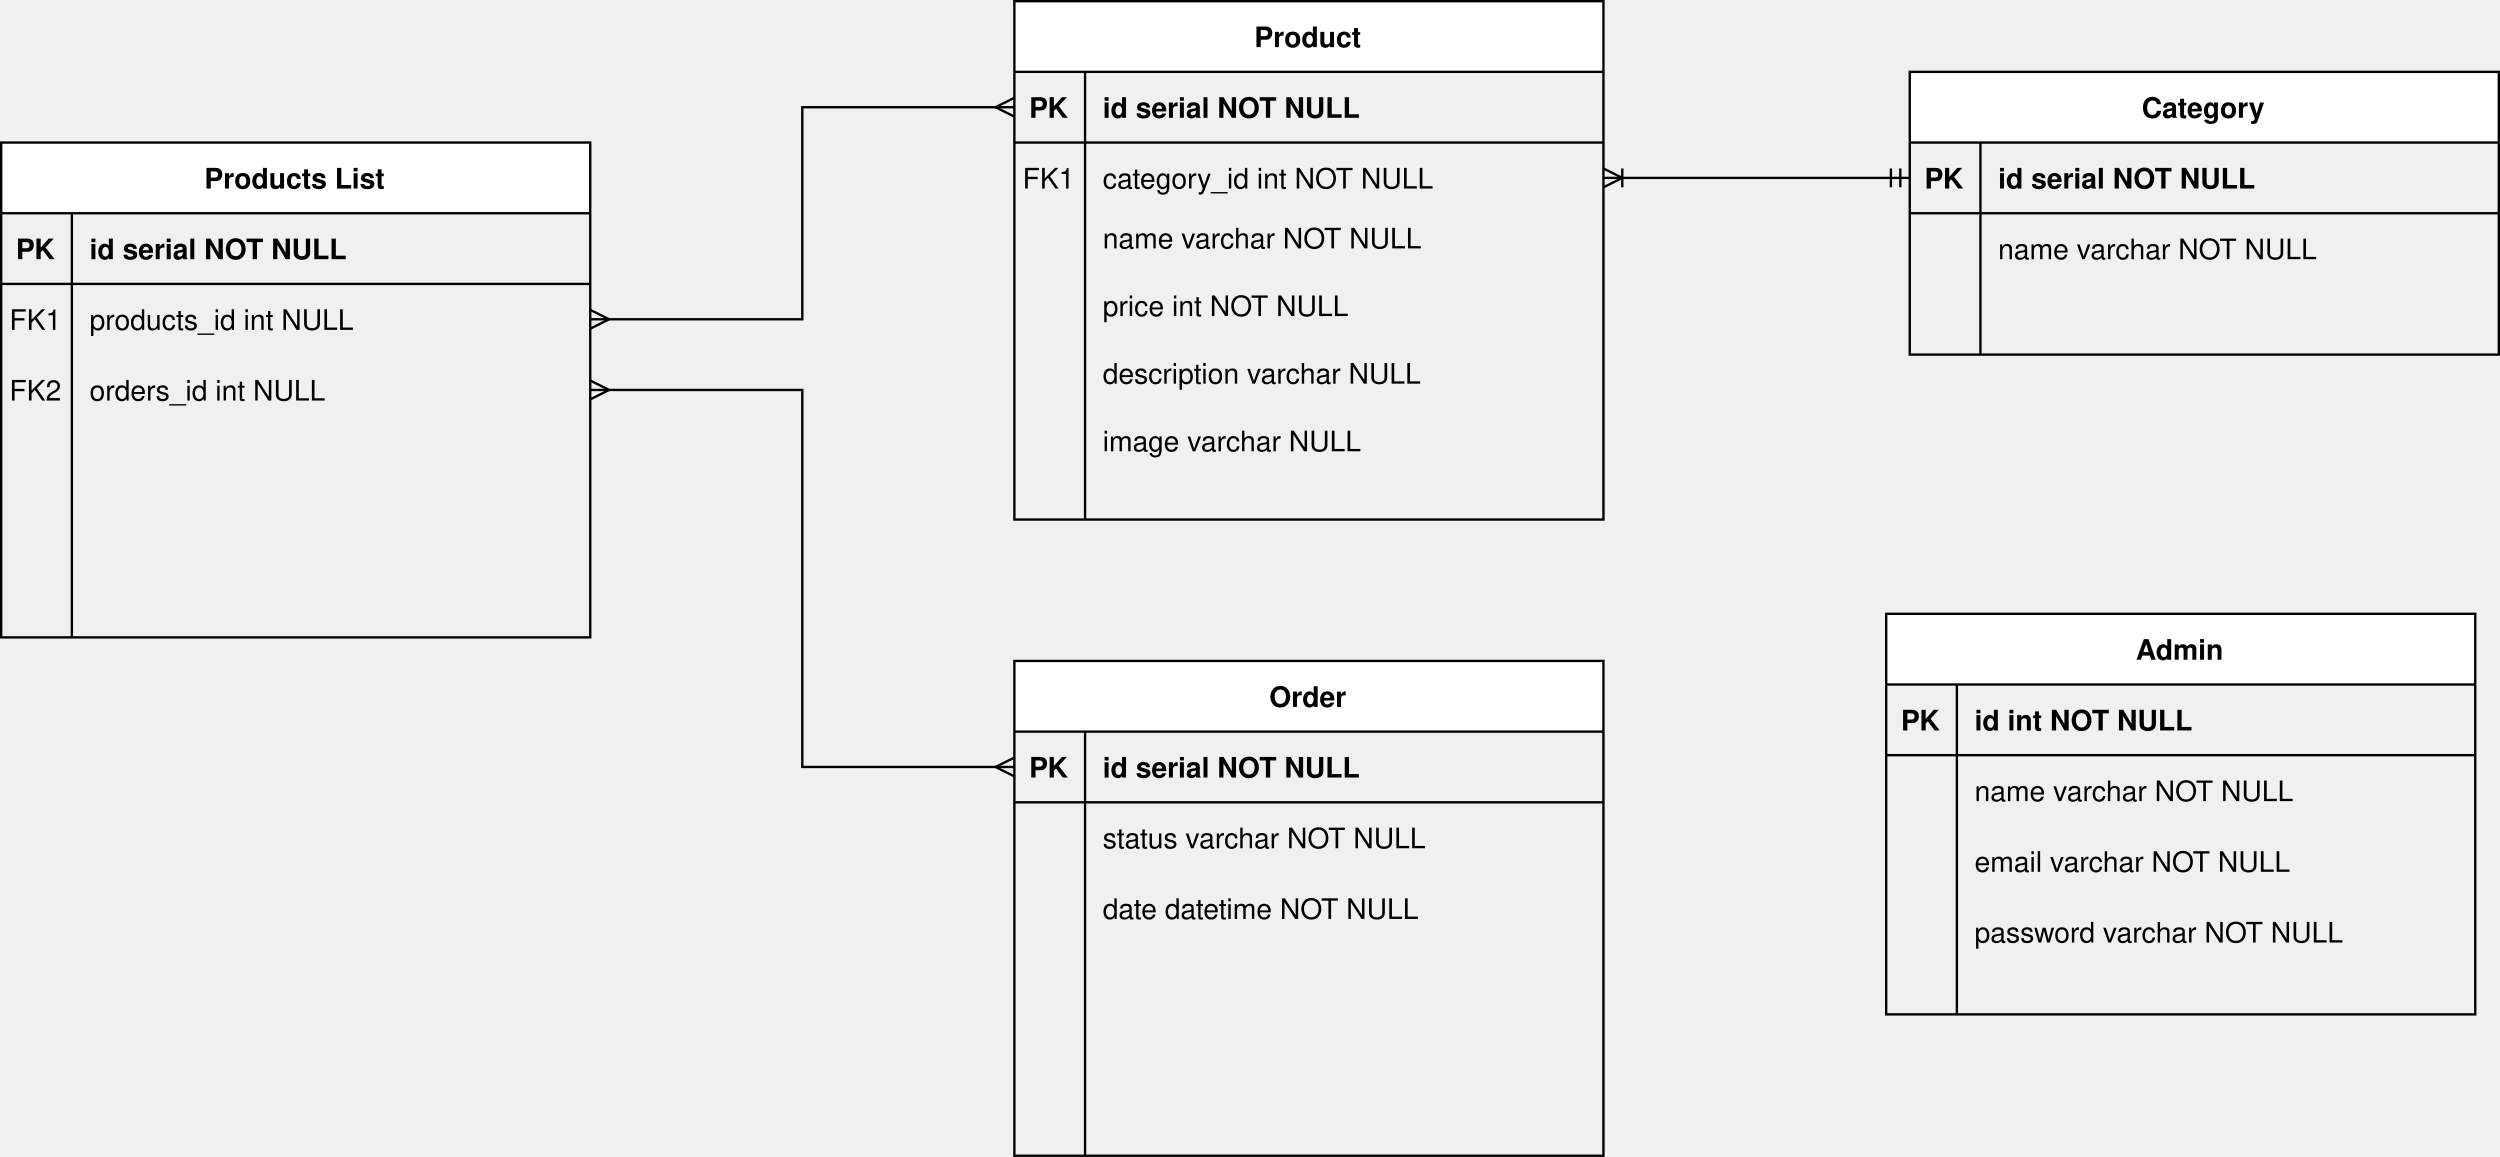
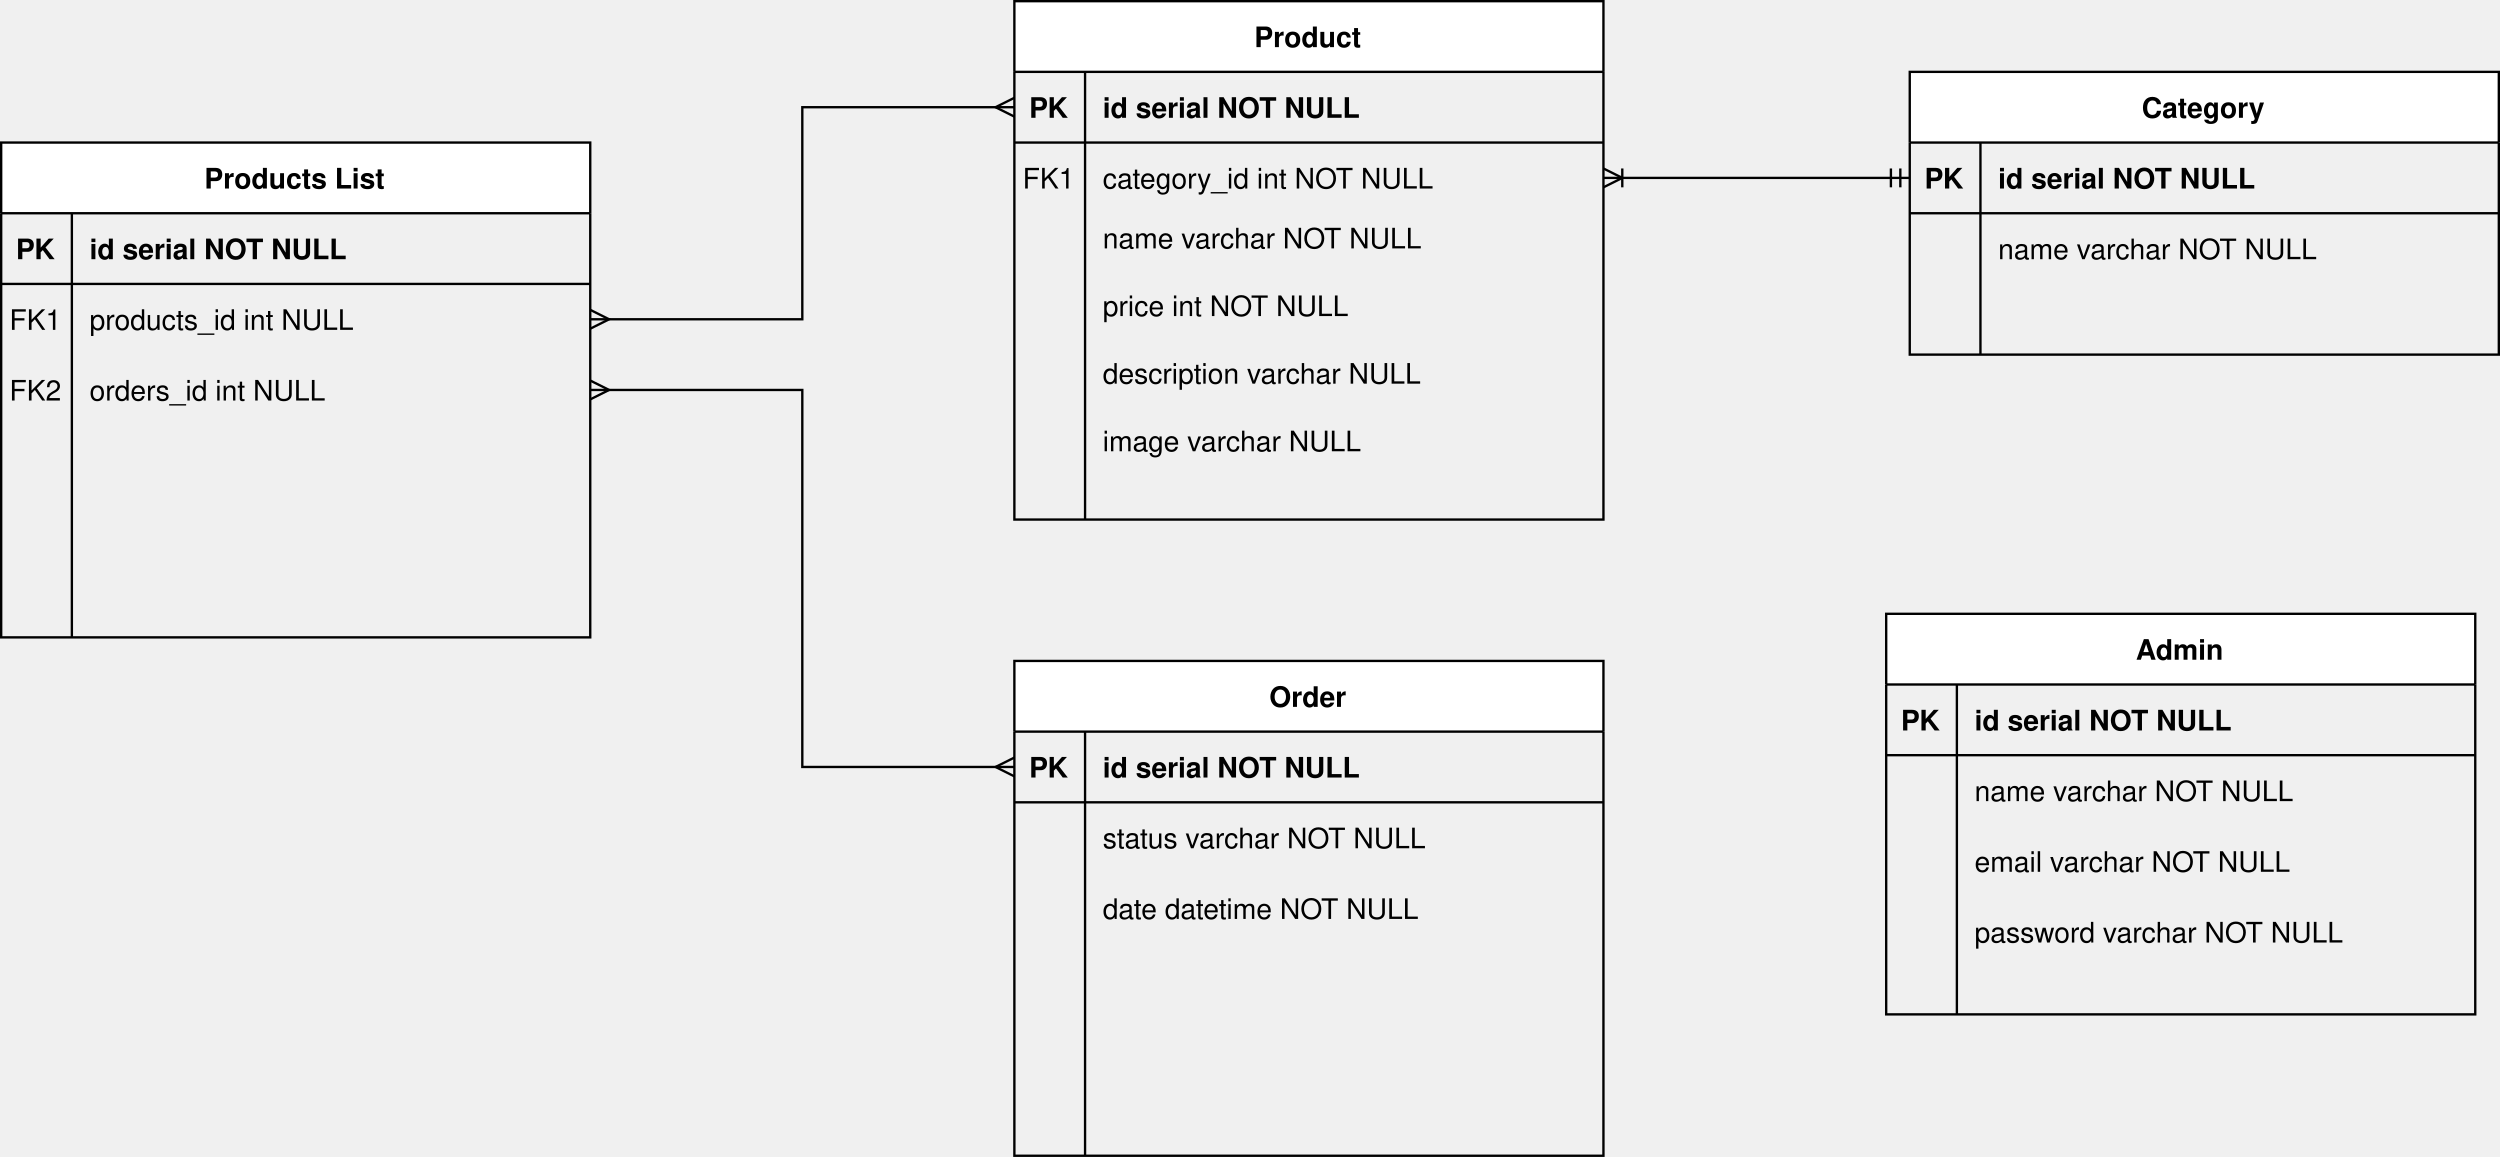
- <svg xmlns="http://www.w3.org/2000/svg" version="1.1" width="1061px" height="491px" viewBox="-0.5 -0.5 1061 491" content="&lt;mxfile host=&quot;app.diagrams.net&quot; modified=&quot;2021-01-13T14:47:37.123Z&quot; agent=&quot;5.0 (X11; Linux x86_64) AppleWebKit/537.36 (KHTML, like Gecko) Chrome/87.0.428.88 Safari/537.36&quot; etag=&quot;g5XVn_ugdzPh_VesZfzR&quot; version=&quot;14.1.9&quot; type=&quot;github&quot;&gt;&lt;diagram id=&quot;R2lEEEUBdFMjLlhIrx00&quot; name=&quot;Page-1&quot;&gt;7V1dc6I6GP41Xq4jIGovq9Xd2dqzne7u2T1XZ7KSIrtImBBbPb/+JBAUTNRU+YjUGaclIYTkfd48hCcJaVmjxeojBuH8ATnQb5kdZ9Wy7lqmafTNDv3HYtZJTPfGTiJc7Dk80Tbiq/cf5JH8OnfpOTDKJSQI+cQL85EzFARwRnJxAGP0mk/2jPz8XUPgQiHi6wz4YuwPzyHzJHZgd7bxn6DnztM7Gx1+ZgHSxDwimgMHveai4IpMUEB4ER8hXoAABoSeeQD4D8QtezwnhNX0tmVO6O+ZpW67CLk+BKEXtWdoQaNnEU0yeQYLz2dmzmQ05BnR21njljXCCJHkaLEaQZ9hlcKQlGmy5+zGDpjlq3DB6MPLevqnQ4JPr9bf5OHBfez/+mCYSTYvwF9yA3PjkHVqcehQAHiQ3ssj6yfoA+KhYLw9M4SBc8vgpYnGTyiA39ADCGjlhxEBmGxPUUM4XwJ+xcSjRbTuOmmyTFisHq9xhJZ4Bg/UyeJeCbALyaG69znoTs7juPU+QrSABK9pgtetn228aZ71sTQSx3Z5yXsq4N7kbjLc3OMRebFz8cbZTfPhTdMYdPJZJFXnV2Wh3s2ol8/I7Nj5jBLbCBnRg0zFt1GxJ8m9ajD8cXv/8nk6m0S22YPjH+4QpAgccioXo2XIk0FM4CpnM04e4FeafNO6d9xBBItn1M9bwOrycAZL05ZhuWvzLGw5Ox0witTdTNEqX7CTUEHONJSXQnbIq5+0DE7EFmsa1DoEeAG91Loz4rDvgzDyEmvFMXPPd6ZgjZYkzSgNDZ+9FXSeEh5maWnDnNLMIt7uGKOlrZ2dBr7nBvR4Rg3P7jjEMKJlmYKI8BQiNAedYhftg+1NitHmWVQ8Rt3jnpvCQytMPOA/MT8N3BipPBDMmg5G4beUiFhEyNocxOMXmDxmYpNT1hshHzE8AxRzY5wsrp09pD9a31GnbbdsWoARDRvbMP2x5JiMUBARDLwYBEjheYUMoiFBIb+PD5/TYmBuTXb8CxFCn1r7wDzszMfRTFugYgO0SsPWFrB9vH8LuohW9tmPH2Nzz3FgkDTFDFHtAVOKwMbqu3DsNkBVRLrKiGQgsCpFoCcgQNNT80NMTU0P/vryjf39Pp22Np00naBJuTBJO4xCMPMCd5pc2dvBzi4Fu9X+1mRWimX/PTOlvINaEFP2amfKwVnYVtQYVe3fV7Z/bbx4I9p7ZLZuqb0BWUbxGTybA7xDkdpBcpQfi8esBj6U9m6NKx/ue5lTpMi9fHhTIR/Ksb0gPjxi/wO+Wwsfysuzjw8dQCCNZ/+It4ANocMiIauBDuHX/z5/f4XzeWRGT3Dw+/fP77fSR9rFAlSgtLGDTyr0mXXjZV/xOoRX6s4pXjI1UYZXtyyKVNCpKlZYVd9aNncqvBttiALrI0bOckb2unLDJNaTJKCqUbpKrGq9YuPyJFaj2RKrob/Ealwl1rOx00VivUoKpTFl7RKrRFKY3BtvgVcvldXQX2WVqAozQKCL8PrfmCOTKRRNUBSKhEsXNkxvdmXDwtmwSoFVjq1xFrZ6UeHGUfWlwtS8etu7sNEkdUC0kU9FKSMAseDd3JHAMxUNubI66LU7g96N3bNNo2/dpNx4DFhz0M5e1OlaZQEtqiEh9mawsd2RUlA2jG67P6C9+g3UusEsCiMOjGbYC9k06nyzvkJ9EOqu1e5msTZ1g1p8a/cWbE3DFWR1kPtme4MTQ9uuD2RpBcXmLKBZ9vBL187bTLUTb5Sm7IudyhF/v97r6g0bf7H34P328ZfyUFJYm9Hc1+i3zKdWxlKX0RexK9mkwZeTlo9U+lYtPhT2D71oh0pZ4y4nT42pTWgUR9DeEUG+Red6K0HWPuhy3niaXipjT9n6ddHhRUyaLUpjVIdDF5o7b8Lfleb0HU1JV8fq3fIUzX+jbP7axpUvYvCqKKJTx0ObsRTxQfQ+x1LU1Qm5Kifrv1W6xkplCkDZstsHa+fbGtK5+6V9WUJuF5GB+MRntnZw6kVNmQB9ykqZBJ4TZkAX8ZEJeYlEofQddb3ORFMfDU5ePskahMsR4U5CxKytOyYvjyiDvosZ0EVip8uiasmw+Ttiyk6ZTFmlGCcvn6iz6jwD+iQIbM2oURRAQ95PzM2AvujXoCKB0oYHz9NSrzyoh1onL99FrLw+w/4DvUgwzThjb8Q+w/jeKXAPTLpQoNUklbVIHUODL0rIATtP5Wg8YPp9UkJsYZN7HTErHpL9fYFqH00KU09Kn1bazROJpSxv9wswi3QARzLAdussvGCva16WqH38azUnzfWoGqSrqC2gedibtZxYKi/yRYvaxxExlRGp4MkgL6JU1I6/iScuE2uQqF0kdrrMRzjza5IXzpTyqT8FMWWVora8yBck5hy3/0DZ/nXxomRGSOPn9pyLlTY8eB3cK4sHqxS15UU+bxGFZjx40rK+avuHF7G0oTCyO3kmY31qqNiBhwvg+Y17Up0iyyUCh6q0LSO3arEUH1whiKJXhJ0rnG+Gs/6Riq7IldktD+njfo5cFAA/u90hRsvAgQ635jbNFMUwMPnhNyRkzeVHsCSIRs3Jwudn4cojPzPH/7Cs2jYP3a14znFgnQYCWt+f2UDmKhbcXhaH0uvELRg3GzNmdlzM7eDI0+T3aEzstLNf4tFNGg9OaTi6S2Myn0/0JuW9Fs/zDevqG9X7hq3oG0ZJvkGD231Z43OZzXSt8f8=&lt;/diagram&gt;&lt;/mxfile&gt;" resource="https://app.diagrams.net/#Hbrunocamposal%2Fkitchin-kanri%2Fdevelop%2Fkitchin.svg">
+ <svg xmlns="http://www.w3.org/2000/svg" version="1.1" width="1061px" height="491px" viewBox="-0.5 -0.5 1061 491" content="&lt;mxfile host=&quot;app.diagrams.net&quot; modified=&quot;2021-01-13T14:48:25.204Z&quot; agent=&quot;5.0 (X11; Linux x86_64) AppleWebKit/537.36 (KHTML, like Gecko) Chrome/87.0.428.88 Safari/537.36&quot; etag=&quot;1VXjIx8suXi2-F_IfMO1&quot; version=&quot;14.1.9&quot; type=&quot;github&quot;&gt;&lt;diagram id=&quot;R2lEEEUBdFMjLlhIrx00&quot; name=&quot;Page-1&quot;&gt;7V1dk5o6GP41XtYREHUvV1fb6bqnO9v2tOfqTCpZpEXChLir59efBIKCiRqVj/gx4+ySEELyPm8ewpOENKzBbPERg3D6hBzoN8yWs2hYDw3TNLpmi/5jMcskpn1nJxEu9hyeaB3x1fsP8kh+nTv3HBjlEhKEfOKF+cgJCgI4Ibk4gDF6zyd7RX7+riFwoRDxdQJ8MfaH55BpEtuzW+v4T9Bzp+mdjRY/MwNpYh4RTYGD3nNRcEFGKCC8iM8Qz0AAA0LPPAH8B+KGPZwSwmp63zBH9PfKUjddhFwfgtCLmhM0o9GTiCYZvYKZ5zMzZzLq84zo7axhwxpghEhyNFsMoM+wSmFIyjTacnZlB8zyVbhg8OFtOf7TIsGnd+tv8vTkPnd/fTDMJJs34M+5gblxyDK1OHQoADxI7+WR5Qv0AfFQMFyf6cPAuWfw0kTDFxTAb+gJBLTy/YgATNanqCGcLwG/YuTRIloPrTRZJixWj9c4QnM8gTvqZHGvBNiFZFfduxx0J+dx3HofIZpBgpc0wfvaz1beNM36WBqJY7u85T0VcG9yVxmu7vGMvNi5eONsp/nwpmn0Wvkskqrzq7JQb2bUyWdktux8RolthIzoQabi66jYk+Re1ev/uH98+zyejCLb7MDhD7cPUgR2OZWL0TzkySAmcJGzGScP8CtNvmrdG+4ggsUz6uYtYLV5OIOlacuw3LR5FracnXYYRepupmiVL9hJqCBnGspLITvk1U9aBidiizUNah0CvIBeaj0Ycdj3QRh5ibXimKnnO2OwRHOSZpSG+q/eAjovCQ+ztLRhjmlmEW93jNHS1s5OA99zA3o8oYZnd+xjGNGyjEFEeAoRmp1OsYn2zvYmxWj1LCoeo/Z+z03hoRUmHvBfmJ8GboxUHghmTQej8FtKRCwiZG0O4uEbTB4zsckp6w2QjxieAYq5MU4W187u0x+t76DVtBs2LcCAho11mP5YckwGKIgIBl4MAqTwvEMGUZ+gkN/Hh69pMTC3Jjv+hQihT61tYO525v1opi1QsQFapWFrC9g+Px6CLqKVffXjx9jUcxwYJE0xQ1RbwJQisLL6JhybDVAVkbYyIhkIrEoR6AgI0PTU/BBTU9ODv758Y3+/j8eNVSdNJ2hSLkzS9qMQTLzAHSdXdjaws0vBbrG9NZmVYtm9ZqaUd1ALYspO7UzZOwnbihqjqv27yvavjRfvRHsPzMY9tTcg8yg+gydTgDcoUjtI9vJj8ZjVwIfS3q1x48NtL3OKFLmVD+8q5EM5tmfEh3vsv8N3a+FDeXm28aEDCKTx7B/xZvBC6LBIyGqgQ/j1v8/f3+F0GpnRC+z9/v3z+730kXa2ABUobWzgkwp9Zt142Te8duGVunOKl0xNlOHVLosiFXSqihVW1beW1Z0K70YbosD6jJEzn5CtrnxhEutRElDVKN0kVrVesXF+Eqtx2RKrob/Eatwk1pOx00VivUkKpTFl7RKrRFIYPRqHwKuXymror7JKVIUJINBFePlvzJHJFIpLUBSKhEsXNkxvdmPDwtmwSoFVjq1xErZ6UeHKUfWlwtS8etu7sNEkdUC0kU9FKSMAseB9uSOBJyoacmW112m2ep07u2ObRte6S7lxH7Bmr5m9qNW2ygJaVENC7E3gxXZHSkHZMNrNbo/26ldQ6wazKIw4MJpgL2TTqPPN+gb1TqjbVrOdxdrUDWrxrd2bsTUNN5DVQe6azRVODG27PpClFRSbs4Bm2cMvbTtvM9VOvFGasi92Kgf8/Xqrq1/Y+Iu9Be/Dx1/KQ0lhbcblvkYfMp9aGUtdRl/EruQlDb4ctXyk0rdq8aGwfehFO1TKGnc5empMbUKjOIJ2RQR5iM51KEHWPuhy2niaXipjR9n6ddHhWUyaLUpjVIdDF5o7bcLfjeb0HU1JV8fq3fIUzX+nbP7axpXPYvCqKKJTx0ObsRTxQXSdYynq6oRclZP13ypdY6UyBaBs2e2DtfFtDenc/dK+LCG3i8hAfOIzWzs49qJLmQB9zEqZBJ4jZkAX8ZEJeYlEofSKul4noqmPBicvn2QNwvmIcEchYtbWHZOXR5RBr2IGdJHY6bKoWjJsfkVM2SqTKasU4+TlE3VWnWdAHwWBrRk1igJoyPuJuRnQZ/0aVCRQ2vDgaVrqjQf1UOvk5TuLldcn2L+nFwmmGWfsjdhnGK+dArfApAsFWpekshapY2jwRQk5YKepHBcPmH6flBBb2OhRR8yKh2R7X6DaR5PC1JPSp5W280RiKcvb3QLMIh3AkQyw3TszL9jqmuclau//Ws1Rcz2qBukmagto7vZmLSeWyot81qL2fkRMZUQqeDLIi3ilonaR2OkyH+HEr0meOVPKp/4UxJRVitryIp+RmLPf/j1l+9fFi5IZIRc/t+dUrLThwdvgXlk8WKWoLS/yaYsoNOPBo5b1Vds/PIulDYWR3dEzGetTQ8UOPJwBz7+4J9UxslwicKhK2zJyqxZL8cEVgih6R9i5wXkwnPWPVLRFrsxueUgf91PkogD42e0OMZoHDnS4NddpxiiGgckPvyEhSy4/gjlBNGpKZj4/Cxce+Zk5/odl1bR56GHBc44DyzQQ0Pr+zAYyV7Hg+rI4lF4nbsG42pgxs+NibgdHnia/R2Nip439Evdu0rhzSsPeXRqT+XyiNynvtXiab1g336jeN2xF3zBK8g0aXO/LGp/LbKZrDf8H&lt;/diagram&gt;&lt;/mxfile&gt;" resource="https://app.diagrams.net/#Hbrunocamposal%2Fkitchin-kanri%2Fdevelop%2Fkitchin.svg">
  <defs>
    <clipPath id="mx-clip-430-310-30-30-0">
      <rect x="430" y="310" width="30" height="30" />
    </clipPath>
    <clipPath id="mx-clip-466-310-214-30-0">
      <rect x="466" y="310" width="214" height="30" />
    </clipPath>
    <clipPath id="mx-clip-466-340-214-30-0">
      <rect x="466" y="340" width="214" height="30" />
    </clipPath>
    <clipPath id="mx-clip-466-370-214-30-0">
      <rect x="466" y="370" width="214" height="30" />
    </clipPath>
    <clipPath id="mx-clip-430-30-30-30-0">
      <rect x="430" y="30" width="30" height="30" />
    </clipPath>
    <clipPath id="mx-clip-466-30-214-30-0">
      <rect x="466" y="30" width="214" height="30" />
    </clipPath>
    <clipPath id="mx-clip-430-60-30-30-0">
      <rect x="430" y="60" width="30" height="30" />
    </clipPath>
    <clipPath id="mx-clip-466-60-214-30-0">
      <rect x="466" y="60" width="214" height="30" />
    </clipPath>
    <clipPath id="mx-clip-466-86-214-29-0">
      <rect x="466" y="86" width="214" height="29" />
    </clipPath>
    <clipPath id="mx-clip-466-115-214-29-0">
      <rect x="466" y="115" width="214" height="29" />
    </clipPath>
    <clipPath id="mx-clip-466-143-214-29-0">
      <rect x="466" y="143" width="214" height="29" />
    </clipPath>
    <clipPath id="mx-clip-466-172-214-29-0">
      <rect x="466" y="172" width="214" height="29" />
    </clipPath>
    <clipPath id="mx-clip-810-60-30-30-0">
      <rect x="810" y="60" width="30" height="30" />
    </clipPath>
    <clipPath id="mx-clip-846-60-214-30-0">
      <rect x="846" y="60" width="214" height="30" />
    </clipPath>
    <clipPath id="mx-clip-846-90-214-30-0">
      <rect x="846" y="90" width="214" height="30" />
    </clipPath>
    <clipPath id="mx-clip-0-90-30-30-0">
      <rect x="0" y="90" width="30" height="30" />
    </clipPath>
    <clipPath id="mx-clip-36-90-214-30-0">
      <rect x="36" y="90" width="214" height="30" />
    </clipPath>
    <clipPath id="mx-clip-0-120-30-30-0">
      <rect x="0" y="120" width="30" height="30" />
    </clipPath>
    <clipPath id="mx-clip-36-120-214-30-0">
      <rect x="36" y="120" width="214" height="30" />
    </clipPath>
    <clipPath id="mx-clip-36-150-214-30-0">
      <rect x="36" y="150" width="214" height="30" />
    </clipPath>
    <clipPath id="mx-clip-0-150-30-30-0">
      <rect x="0" y="150" width="30" height="30" />
    </clipPath>
    <clipPath id="mx-clip-800-290-30-30-0">
      <rect x="800" y="290" width="30" height="30" />
    </clipPath>
    <clipPath id="mx-clip-836-290-214-30-0">
      <rect x="836" y="290" width="214" height="30" />
    </clipPath>
    <clipPath id="mx-clip-836-320-214-30-0">
      <rect x="836" y="320" width="214" height="30" />
    </clipPath>
    <clipPath id="mx-clip-836-350-214-30-0">
      <rect x="836" y="350" width="214" height="30" />
    </clipPath>
    <clipPath id="mx-clip-836-380-214-30-0">
      <rect x="836" y="380" width="214" height="30" />
    </clipPath>
  </defs>
  <g>
    <path d="M 810 75 L 790 75 Q 780 75 770 75 L 720 75 Q 710 75 700 75 L 680 75" fill="none" stroke="#000000" stroke-miterlimit="10" pointer-events="stroke" />
    <path d="M 806 79 L 806 71 M 802 79 L 802 71" fill="none" stroke="#000000" stroke-miterlimit="10" pointer-events="all" />
    <path d="M 688 71 L 688 79 M 680 79 L 688 75 L 680 71" fill="none" stroke="#000000" stroke-miterlimit="10" pointer-events="all" />
    <path d="M 430 310 L 430 280 L 680 280 L 680 310" fill="#ffffff" stroke="#000000" stroke-miterlimit="10" pointer-events="all" />
    <path d="M 430 310 L 430 490 L 680 490 L 680 310" fill="none" stroke="#000000" stroke-miterlimit="10" pointer-events="none" />
    <path d="M 430 310 L 680 310" fill="none" stroke="#000000" stroke-miterlimit="10" pointer-events="none" />
    <path d="M 460 310 L 460 490" fill="none" stroke="#000000" stroke-miterlimit="10" pointer-events="none" />
    <g fill="#000000" font-family="Helvetica" font-weight="bold" pointer-events="none" text-anchor="middle" font-size="12px">
      <text x="554.5" y="299.5">Order</text>
    </g>
    <path d="M 430 310 M 680 310 M 680 340 L 430 340" fill="none" stroke="#000000" stroke-miterlimit="10" pointer-events="none" />
    <path d="M 430 310 M 460 310 M 460 340 M 430 340" fill="none" stroke="#000000" stroke-miterlimit="10" pointer-events="none" />
    <g fill="#000000" font-family="Helvetica" font-weight="bold" pointer-events="none" clip-path="url(#mx-clip-430-310-30-30-0)" text-anchor="middle" font-size="12px">
      <text x="444.5" y="329.5">PK</text>
    </g>
    <path d="M 460 310 M 680 310 M 680 340 M 460 340" fill="none" stroke="#000000" stroke-miterlimit="10" pointer-events="none" />
    <g fill="#000000" font-family="Helvetica" font-weight="bold" text-decoration="underline" pointer-events="none" clip-path="url(#mx-clip-466-310-214-30-0)" font-size="12px">
      <text x="467.5" y="329.5">id serial NOT NULL </text>
    </g>
    <path d="M 430 340 M 680 340 M 680 370 M 430 370" fill="none" stroke="#000000" stroke-miterlimit="10" pointer-events="none" />
    <path d="M 430 340 M 460 340 M 460 370 M 430 370" fill="none" stroke="#000000" stroke-miterlimit="10" pointer-events="none" />
    <path d="M 460 340 M 680 340 M 680 370 M 460 370" fill="none" stroke="#000000" stroke-miterlimit="10" pointer-events="none" />
    <g fill="#000000" font-family="Helvetica" pointer-events="none" clip-path="url(#mx-clip-466-340-214-30-0)" font-size="12px">
      <text x="467.5" y="359.5"> status varchar NOT NULL</text>
    </g>
    <path d="M 430 370 M 680 370 M 680 400 M 430 400" fill="none" stroke="#000000" stroke-miterlimit="10" pointer-events="none" />
    <path d="M 430 370 M 460 370 M 460 400 M 430 400" fill="none" stroke="#000000" stroke-miterlimit="10" pointer-events="none" />
    <path d="M 460 370 M 680 370 M 680 400 M 460 400" fill="none" stroke="#000000" stroke-miterlimit="10" pointer-events="none" />
    <g fill="#000000" font-family="Helvetica" pointer-events="none" clip-path="url(#mx-clip-466-370-214-30-0)" font-size="12px">
      <text x="467.5" y="389.5"> date datetime NOT NULL</text>
    </g>
    <path d="M 460 400 M 680 400 M 680 430 M 460 430" fill="none" stroke="#000000" stroke-miterlimit="10" pointer-events="none" />
    <path d="M 459 420 M 679 420 M 679 460 M 459 460" fill="none" stroke="#000000" stroke-miterlimit="10" pointer-events="none" />
    <path d="M 430 30 L 430 0 L 680 0 L 680 30" fill="#ffffff" stroke="#000000" stroke-miterlimit="10" pointer-events="none" />
    <path d="M 430 30 L 430 220 L 680 220 L 680 30" fill="none" stroke="#000000" stroke-miterlimit="10" pointer-events="none" />
    <path d="M 430 30 L 680 30" fill="none" stroke="#000000" stroke-miterlimit="10" pointer-events="none" />
    <path d="M 460 30 L 460 220" fill="none" stroke="#000000" stroke-miterlimit="10" pointer-events="none" />
    <g fill="#000000" font-family="Helvetica" font-weight="bold" pointer-events="none" text-anchor="middle" font-size="12px">
      <text x="554.5" y="19.5">Product</text>
    </g>
    <path d="M 430 30 M 680 30 M 680 60 L 430 60" fill="none" stroke="#000000" stroke-miterlimit="10" pointer-events="none" />
    <path d="M 430 30 M 460 30 M 460 60 M 430 60" fill="none" stroke="#000000" stroke-miterlimit="10" pointer-events="none" />
    <g fill="#000000" font-family="Helvetica" font-weight="bold" pointer-events="none" clip-path="url(#mx-clip-430-30-30-30-0)" text-anchor="middle" font-size="12px">
      <text x="444.5" y="49.5">PK</text>
    </g>
    <path d="M 460 30 M 680 30 M 680 60 M 460 60" fill="none" stroke="#000000" stroke-miterlimit="10" pointer-events="none" />
    <g fill="#000000" font-family="Helvetica" font-weight="bold" text-decoration="underline" pointer-events="none" clip-path="url(#mx-clip-466-30-214-30-0)" font-size="12px">
      <text x="467.5" y="49.5">id serial NOT NULL </text>
    </g>
    <path d="M 430 60 M 680 60 M 680 90 M 430 90" fill="none" stroke="#000000" stroke-miterlimit="10" pointer-events="none" />
    <path d="M 430 60 M 460 60 M 460 90 M 430 90" fill="none" stroke="#000000" stroke-miterlimit="10" pointer-events="none" />
    <g fill="#000000" font-family="Helvetica" pointer-events="none" clip-path="url(#mx-clip-430-60-30-30-0)" text-anchor="middle" font-size="12px">
      <text x="444.5" y="79.5">FK1</text>
    </g>
    <path d="M 460 60 M 680 60 M 680 90 M 460 90" fill="none" stroke="#000000" stroke-miterlimit="10" pointer-events="none" />
    <g fill="#000000" font-family="Helvetica" pointer-events="none" clip-path="url(#mx-clip-466-60-214-30-0)" font-size="12px">
      <text x="467.5" y="79.5">category_id int NOT NULL</text>
    </g>
    <path d="M 430 90 M 680 90 M 680 120 M 430 120" fill="none" stroke="#000000" stroke-miterlimit="10" pointer-events="none" />
    <path d="M 430 90 M 460 90 M 460 120 M 430 120" fill="none" stroke="#000000" stroke-miterlimit="10" pointer-events="none" />
    <path d="M 460 90 M 680 90 M 680 120 M 460 120" fill="none" stroke="#000000" stroke-miterlimit="10" pointer-events="none" />
    <path d="M 460 86.09 M 680 86.09 M 680 114.78 M 460 114.78" fill="none" stroke="#000000" stroke-miterlimit="10" pointer-events="none" />
    <g fill="#000000" font-family="Helvetica" pointer-events="none" clip-path="url(#mx-clip-466-86-214-29-0)" font-size="12px">
      <text x="467.5" y="104.93">name varchar NOT NULL</text>
    </g>
    <path d="M 460 114.78 M 680 114.78 M 680 143.48 M 460 143.48" fill="none" stroke="#000000" stroke-miterlimit="10" pointer-events="none" />
    <g fill="#000000" font-family="Helvetica" pointer-events="none" clip-path="url(#mx-clip-466-115-214-29-0)" font-size="12px">
      <text x="467.5" y="133.63">price int NOT NULL</text>
    </g>
    <path d="M 460 143.48 M 680 143.48 M 680 172.17 M 460 172.17" fill="none" stroke="#000000" stroke-miterlimit="10" pointer-events="none" />
    <g fill="#000000" font-family="Helvetica" pointer-events="none" clip-path="url(#mx-clip-466-143-214-29-0)" font-size="12px">
      <text x="467.5" y="162.33">description varchar NULL</text>
    </g>
    <path d="M 460 172.17 M 680 172.17 M 680 200.87 M 460 200.87" fill="none" stroke="#000000" stroke-miterlimit="10" pointer-events="none" />
    <g fill="#000000" font-family="Helvetica" pointer-events="none" clip-path="url(#mx-clip-466-172-214-29-0)" font-size="12px">
      <text x="467.5" y="191.02">image varchar NULL</text>
    </g>
    <path d="M 810 60 L 810 30 L 1060 30 L 1060 60" fill="#ffffff" stroke="#000000" stroke-miterlimit="10" pointer-events="none" />
    <path d="M 810 60 L 810 150 L 1060 150 L 1060 60" fill="none" stroke="#000000" stroke-miterlimit="10" pointer-events="none" />
    <path d="M 810 60 L 1060 60" fill="none" stroke="#000000" stroke-miterlimit="10" pointer-events="none" />
    <path d="M 840 60 L 840 150" fill="none" stroke="#000000" stroke-miterlimit="10" pointer-events="none" />
    <g fill="#000000" font-family="Helvetica" font-weight="bold" pointer-events="none" text-anchor="middle" font-size="12px">
      <text x="934.5" y="49.5">Category</text>
    </g>
    <path d="M 810 60 M 1060 60 M 1060 90 L 810 90" fill="none" stroke="#000000" stroke-miterlimit="10" pointer-events="none" />
    <path d="M 810 60 M 840 60 M 840 90 M 810 90" fill="none" stroke="#000000" stroke-miterlimit="10" pointer-events="none" />
    <g fill="#000000" font-family="Helvetica" font-weight="bold" pointer-events="none" clip-path="url(#mx-clip-810-60-30-30-0)" text-anchor="middle" font-size="12px">
      <text x="824.5" y="79.5">PK</text>
    </g>
    <path d="M 840 60 M 1060 60 M 1060 90 M 840 90" fill="none" stroke="#000000" stroke-miterlimit="10" pointer-events="none" />
    <g fill="#000000" font-family="Helvetica" font-weight="bold" text-decoration="underline" pointer-events="none" clip-path="url(#mx-clip-846-60-214-30-0)" font-size="12px">
      <text x="847.5" y="79.5">id serial NOT NULL</text>
    </g>
    <path d="M 810 90 M 1060 90 M 1060 120 M 810 120" fill="none" stroke="#000000" stroke-miterlimit="10" pointer-events="none" />
    <path d="M 810 90 M 840 90 M 840 120 M 810 120" fill="none" stroke="#000000" stroke-miterlimit="10" pointer-events="none" />
    <path d="M 840 90 M 1060 90 M 1060 120 M 840 120" fill="none" stroke="#000000" stroke-miterlimit="10" pointer-events="none" />
    <path d="M 810 120 M 1060 120 M 1060 150 M 810 150" fill="none" stroke="#000000" stroke-miterlimit="10" pointer-events="none" />
    <path d="M 810 120 M 840 120 M 840 150 M 810 150" fill="none" stroke="#000000" stroke-miterlimit="10" pointer-events="none" />
    <path d="M 840 120 M 1060 120 M 1060 150 M 840 150" fill="none" stroke="#000000" stroke-miterlimit="10" pointer-events="none" />
    <path d="M 840 90 M 1060 90 M 1060 120 M 840 120" fill="none" stroke="#000000" stroke-miterlimit="10" pointer-events="none" />
    <g fill="#000000" font-family="Helvetica" pointer-events="none" clip-path="url(#mx-clip-846-90-214-30-0)" font-size="12px">
      <text x="847.5" y="109.5">name varchar NOT NULL</text>
    </g>
    <path d="M 0 90 L 0 60 L 250 60 L 250 90" fill="#ffffff" stroke="#000000" stroke-miterlimit="10" pointer-events="none" />
    <path d="M 0 90 L 0 270 L 250 270 L 250 90" fill="none" stroke="#000000" stroke-miterlimit="10" pointer-events="none" />
    <path d="M 0 90 L 250 90" fill="none" stroke="#000000" stroke-miterlimit="10" pointer-events="none" />
    <path d="M 30 90 L 30 270" fill="none" stroke="#000000" stroke-miterlimit="10" pointer-events="none" />
    <g fill="#000000" font-family="Helvetica" font-weight="bold" pointer-events="none" text-anchor="middle" font-size="12px">
      <text x="124.5" y="79.5">Products List</text>
    </g>
    <path d="M 0 90 M 250 90 M 250 120 L 0 120" fill="none" stroke="#000000" stroke-miterlimit="10" pointer-events="none" />
    <path d="M 0 90 M 30 90 M 30 120 M 0 120" fill="none" stroke="#000000" stroke-miterlimit="10" pointer-events="none" />
    <g fill="#000000" font-family="Helvetica" font-weight="bold" pointer-events="none" clip-path="url(#mx-clip-0-90-30-30-0)" text-anchor="middle" font-size="12px">
      <text x="14.5" y="109.5">PK</text>
    </g>
    <path d="M 30 90 M 250 90 M 250 120 M 30 120" fill="none" stroke="#000000" stroke-miterlimit="10" pointer-events="none" />
    <g fill="#000000" font-family="Helvetica" font-weight="bold" text-decoration="underline" pointer-events="none" clip-path="url(#mx-clip-36-90-214-30-0)" font-size="12px">
      <text x="37.5" y="109.5">id serial NOT NULL </text>
    </g>
    <path d="M 0 120 M 250 120 M 250 150 M 0 150" fill="none" stroke="#000000" stroke-miterlimit="10" pointer-events="none" />
    <path d="M 0 120 M 30 120 M 30 150 M 0 150" fill="none" stroke="#000000" stroke-miterlimit="10" pointer-events="none" />
    <g fill="#000000" font-family="Helvetica" pointer-events="none" clip-path="url(#mx-clip-0-120-30-30-0)" text-anchor="middle" font-size="12px">
      <text x="14.5" y="139.5">FK1</text>
    </g>
    <path d="M 30 120 M 250 120 M 250 150 M 30 150" fill="none" stroke="#000000" stroke-miterlimit="10" pointer-events="none" />
    <g fill="#000000" font-family="Helvetica" pointer-events="none" clip-path="url(#mx-clip-36-120-214-30-0)" font-size="12px">
      <text x="37.5" y="139.5">products_id int NULL</text>
    </g>
    <path d="M 0 150 M 250 150 M 250 180 M 0 180" fill="none" stroke="#000000" stroke-miterlimit="10" pointer-events="none" />
    <path d="M 0 150 M 30 150 M 30 180 M 0 180" fill="none" stroke="#000000" stroke-miterlimit="10" pointer-events="none" />
    <path d="M 30 150 M 250 150 M 250 180 M 30 180" fill="none" stroke="#000000" stroke-miterlimit="10" pointer-events="none" />
    <g fill="#000000" font-family="Helvetica" pointer-events="none" clip-path="url(#mx-clip-36-150-214-30-0)" font-size="12px">
      <text x="37.5" y="169.5">orders_id int NULL</text>
    </g>
    <path d="M 30 180 M 250 180 M 250 210 M 30 210" fill="none" stroke="#000000" stroke-miterlimit="10" pointer-events="none" />
    <path d="M 29 200 M 249 200 M 249 240 M 29 240" fill="none" stroke="#000000" stroke-miterlimit="10" pointer-events="none" />
    <path d="M 0 150 M 30 150 M 30 180 M 0 180" fill="none" stroke="#000000" stroke-miterlimit="10" pointer-events="none" />
    <g fill="#000000" font-family="Helvetica" pointer-events="none" clip-path="url(#mx-clip-0-150-30-30-0)" text-anchor="middle" font-size="12px">
      <text x="14.5" y="169.5">FK2</text>
    </g>
    <path d="M 800 290 L 800 260 L 1050 260 L 1050 290" fill="#ffffff" stroke="#000000" stroke-miterlimit="10" pointer-events="none" />
    <path d="M 800 290 L 800 430 L 1050 430 L 1050 290" fill="none" stroke="#000000" stroke-miterlimit="10" pointer-events="none" />
    <path d="M 800 290 L 1050 290" fill="none" stroke="#000000" stroke-miterlimit="10" pointer-events="none" />
    <path d="M 830 290 L 830 430" fill="none" stroke="#000000" stroke-miterlimit="10" pointer-events="none" />
    <g fill="#000000" font-family="Helvetica" font-weight="bold" pointer-events="none" text-anchor="middle" font-size="12px">
      <text x="924.5" y="279.5">Admin</text>
    </g>
    <path d="M 800 290 M 1050 290 M 1050 320 L 800 320" fill="none" stroke="#000000" stroke-miterlimit="10" pointer-events="none" />
    <path d="M 800 290 M 830 290 M 830 320 M 800 320" fill="none" stroke="#000000" stroke-miterlimit="10" pointer-events="none" />
    <g fill="#000000" font-family="Helvetica" font-weight="bold" pointer-events="none" clip-path="url(#mx-clip-800-290-30-30-0)" text-anchor="middle" font-size="12px">
      <text x="814.5" y="309.5">PK</text>
    </g>
    <path d="M 830 290 M 1050 290 M 1050 320 M 830 320" fill="none" stroke="#000000" stroke-miterlimit="10" pointer-events="none" />
    <g fill="#000000" font-family="Helvetica" font-weight="bold" text-decoration="underline" pointer-events="none" clip-path="url(#mx-clip-836-290-214-30-0)" font-size="12px">
-       <text x="837.5" y="309.5">id int NOT NULL </text>
+       <text x="837.5" y="309.5">id serial NOT NULL </text>
    </g>
    <path d="M 800 320 M 1050 320 M 1050 350 M 800 350" fill="none" stroke="#000000" stroke-miterlimit="10" pointer-events="none" />
    <path d="M 800 320 M 830 320 M 830 350 M 800 350" fill="none" stroke="#000000" stroke-miterlimit="10" pointer-events="none" />
    <path d="M 830 320 M 1050 320 M 1050 350 M 830 350" fill="none" stroke="#000000" stroke-miterlimit="10" pointer-events="none" />
    <g fill="#000000" font-family="Helvetica" pointer-events="none" clip-path="url(#mx-clip-836-320-214-30-0)" font-size="12px">
      <text x="837.5" y="339.5">name varchar NOT NULL</text>
    </g>
    <path d="M 800 350 M 1050 350 M 1050 380 M 800 380" fill="none" stroke="#000000" stroke-miterlimit="10" pointer-events="none" />
    <path d="M 800 350 M 830 350 M 830 380 M 800 380" fill="none" stroke="#000000" stroke-miterlimit="10" pointer-events="none" />
    <path d="M 830 350 M 1050 350 M 1050 380 M 830 380" fill="none" stroke="#000000" stroke-miterlimit="10" pointer-events="none" />
    <path d="M 830 350 M 1050 350 M 1050 380 M 830 380" fill="none" stroke="#000000" stroke-miterlimit="10" pointer-events="none" />
    <g fill="#000000" font-family="Helvetica" pointer-events="none" clip-path="url(#mx-clip-836-350-214-30-0)" font-size="12px">
      <text x="837.5" y="369.5">email varchar NOT NULL</text>
    </g>
    <path d="M 830 380 M 1050 380 M 1050 410 M 830 410" fill="none" stroke="#000000" stroke-miterlimit="10" pointer-events="none" />
    <g fill="#000000" font-family="Helvetica" pointer-events="none" clip-path="url(#mx-clip-836-380-214-30-0)" font-size="12px">
      <text x="837.5" y="399.5">password varchar NOT NULL</text>
    </g>
    <path d="M 250 165 L 340 165 L 340 325 L 430 325" fill="none" stroke="#000000" stroke-miterlimit="10" pointer-events="none" />
    <path d="M 250 169 L 258 165 L 250 161" fill="none" stroke="#000000" stroke-miterlimit="10" pointer-events="none" />
    <path d="M 430 321 L 422 325 L 430 329" fill="none" stroke="#000000" stroke-miterlimit="10" pointer-events="none" />
    <path d="M 250 135 L 340 135 L 340 45 L 430 45" fill="none" stroke="#000000" stroke-miterlimit="10" pointer-events="none" />
    <path d="M 250 139 L 258 135 L 250 131" fill="none" stroke="#000000" stroke-miterlimit="10" pointer-events="none" />
    <path d="M 430 41 L 422 45 L 430 49" fill="none" stroke="#000000" stroke-miterlimit="10" pointer-events="none" />
  </g>
</svg>
